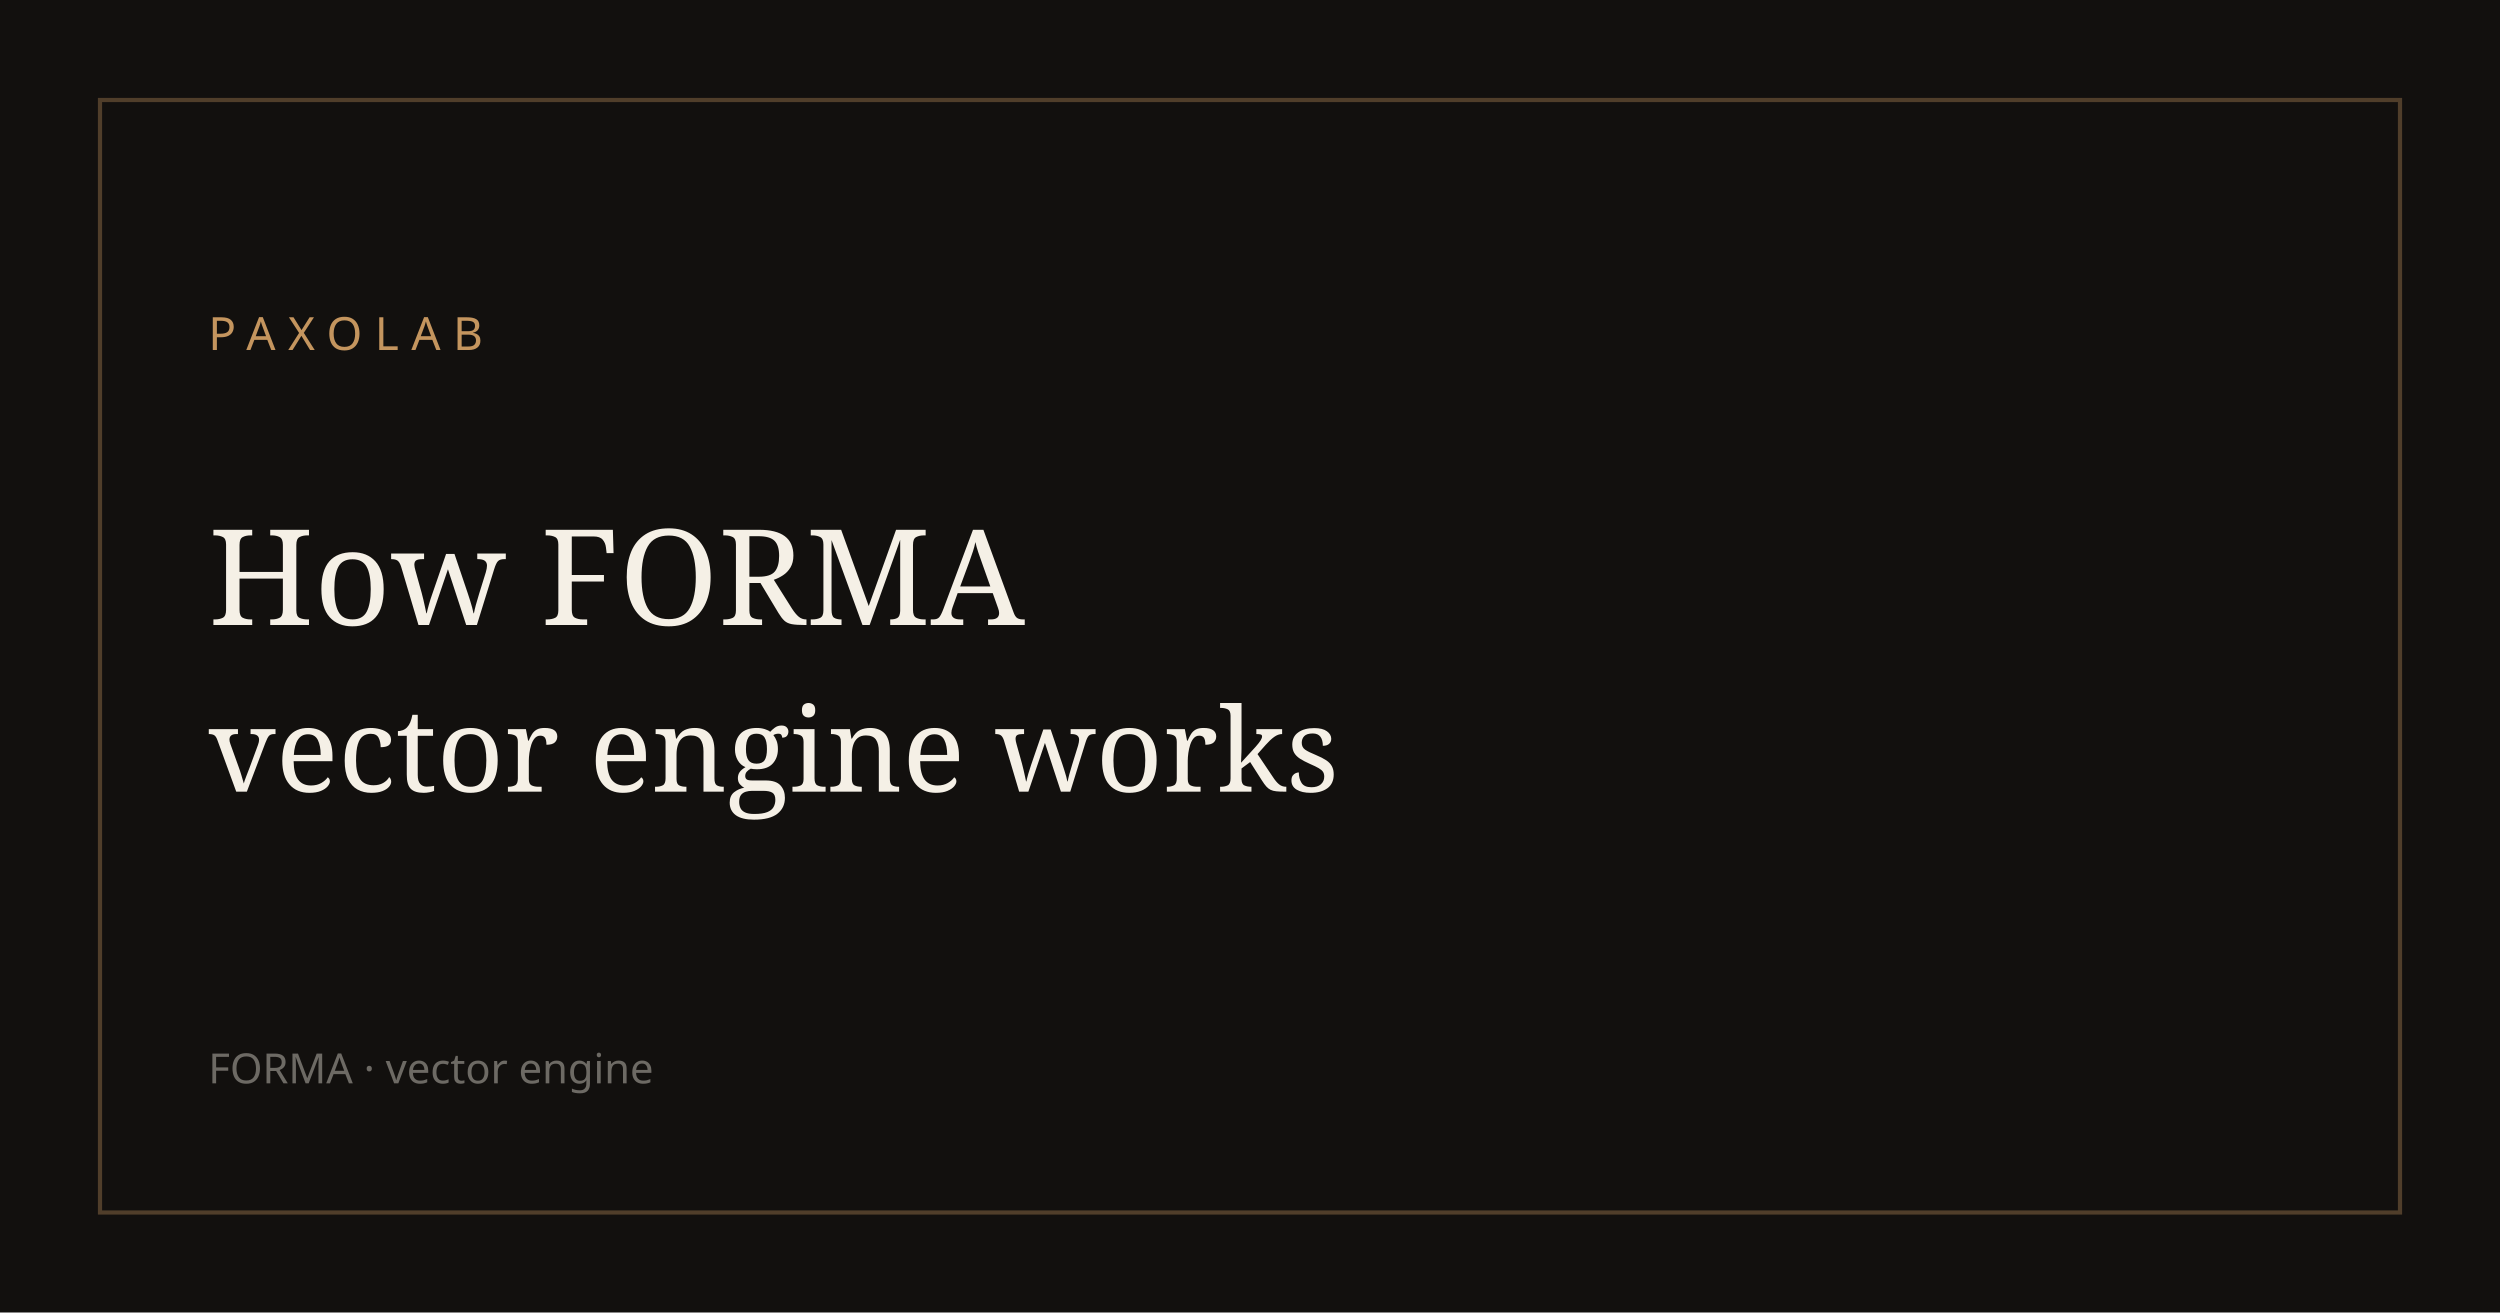
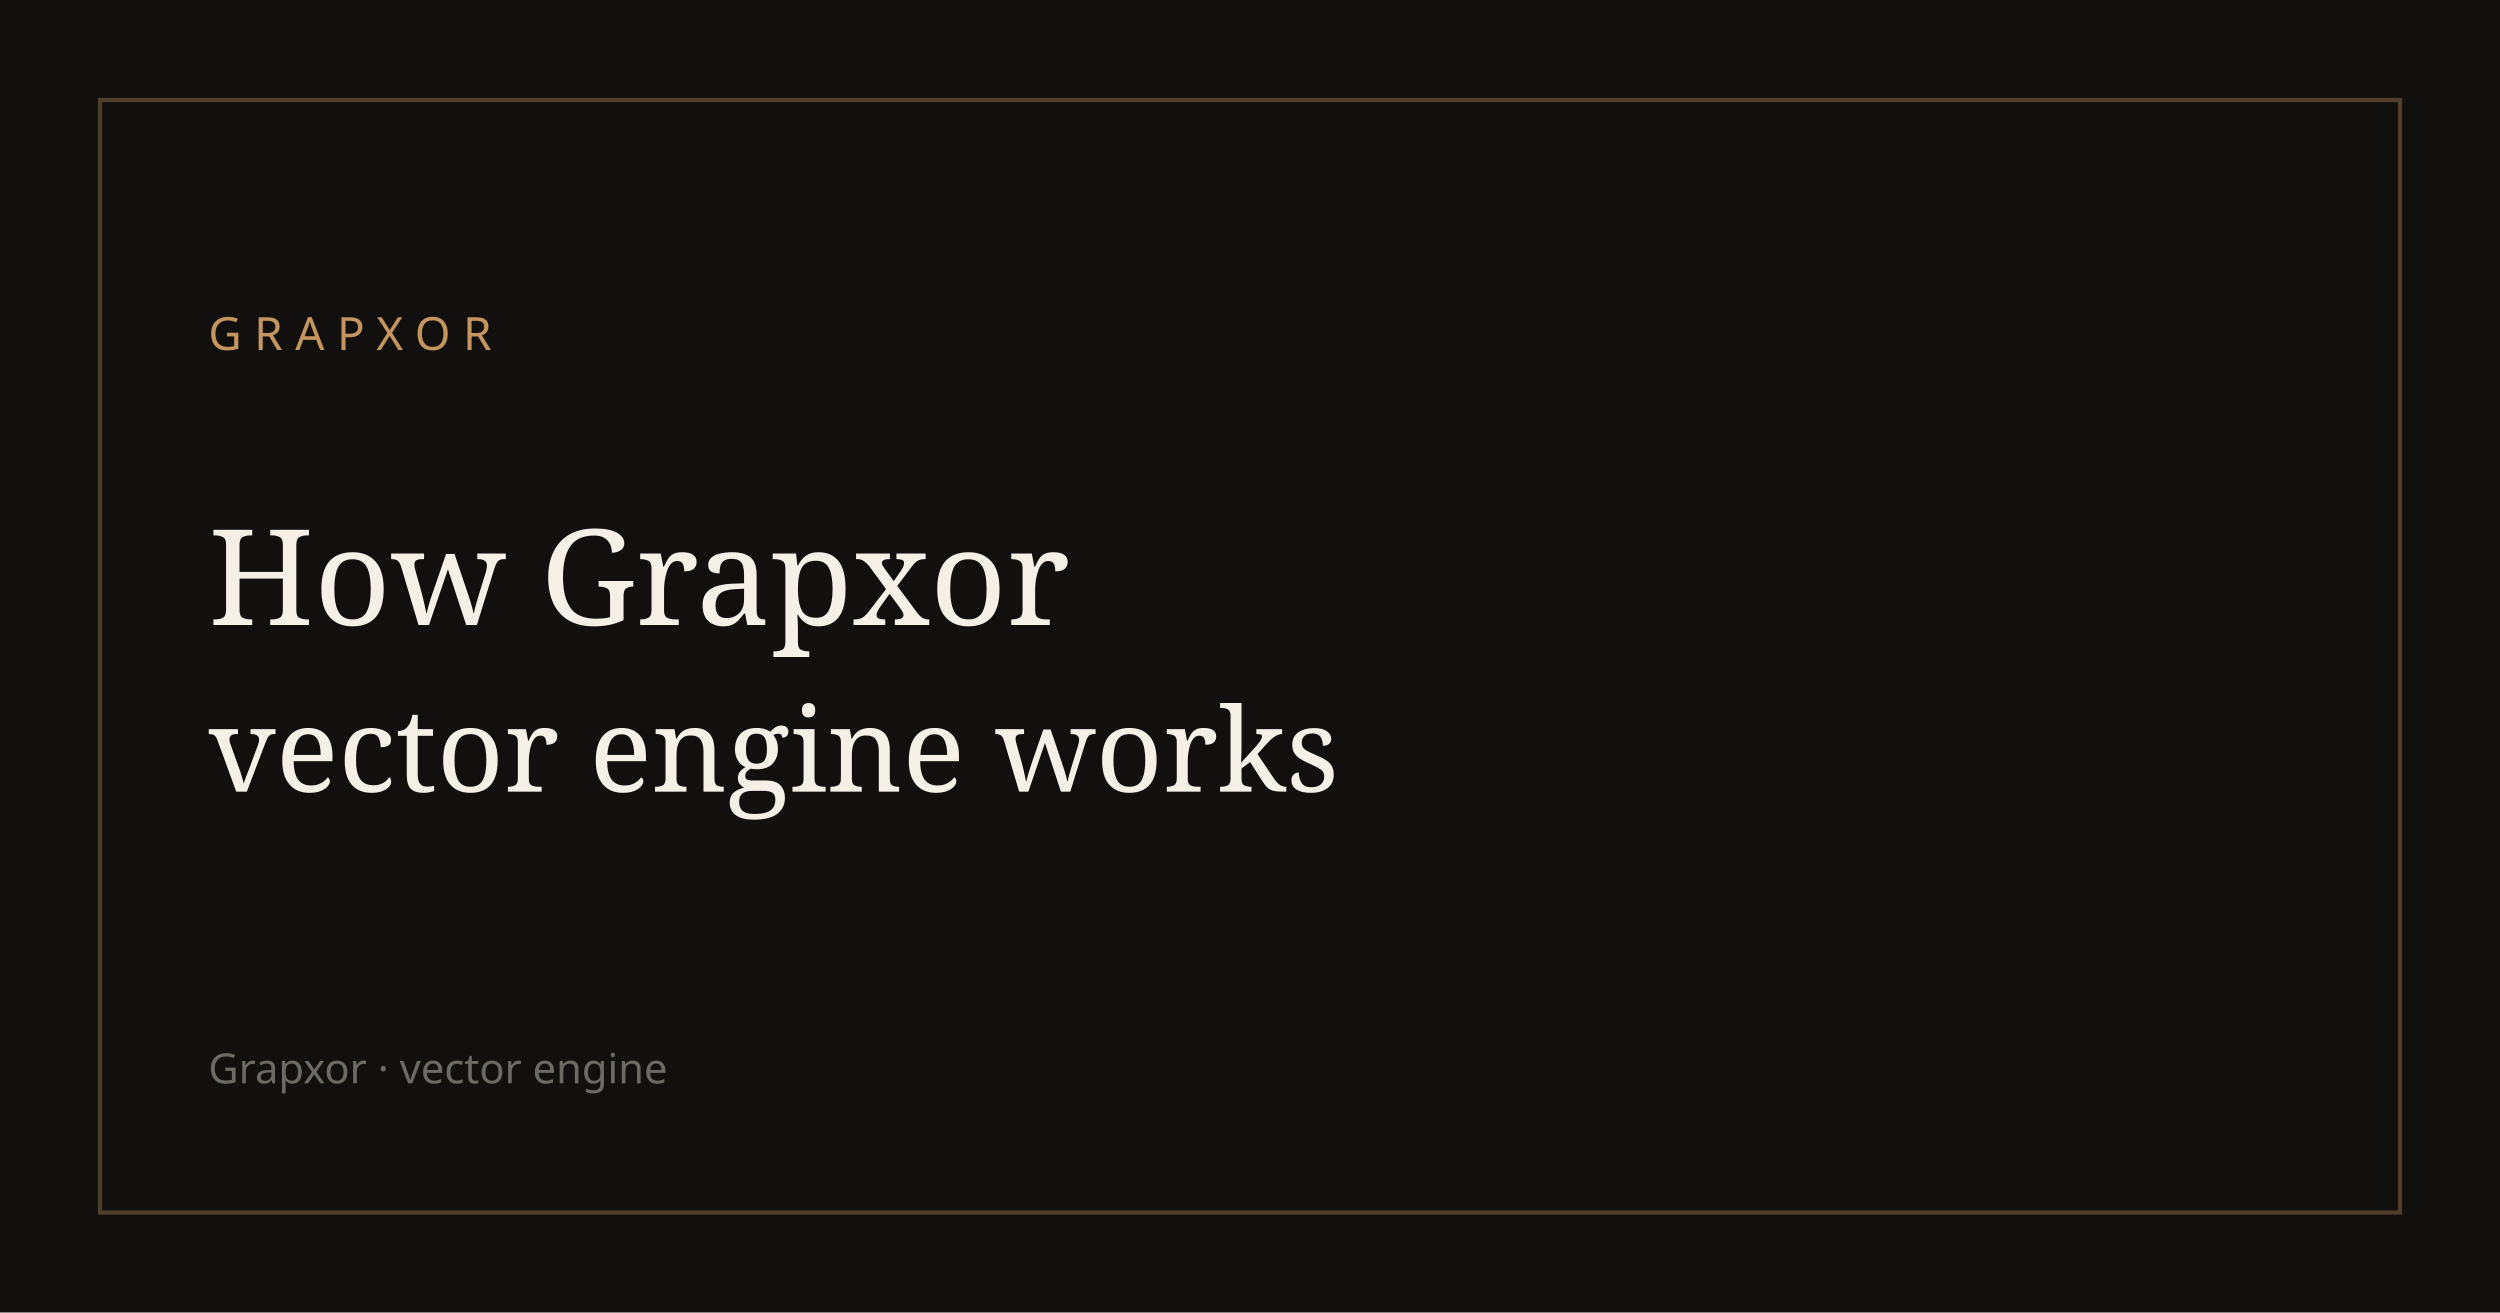
<svg xmlns="http://www.w3.org/2000/svg" width="1200" height="630" viewBox="0 0 1200 630">
  <rect width="1200" height="630" fill="#12100e" />
  <rect x="48" y="48" width="1104" height="534" fill="none" stroke="#c4955e" stroke-opacity="0.35" stroke-width="2" />
-   <text x="100" y="168" fill="#c4955e" font-family="system-ui, sans-serif" font-size="22" letter-spacing="6">PAXOLAB</text>
-   <text x="100" y="300" fill="#f5f0e6" font-family="Georgia, serif" font-size="64">How FORMA</text>
+   <text x="100" y="168" fill="#c4955e" font-family="system-ui, sans-serif" font-size="22" letter-spacing="6">GRAPXOR</text>
+   <text x="100" y="300" fill="#f5f0e6" font-family="Georgia, serif" font-size="64">How Grapxor</text>
  <text x="100" y="380" fill="#f5f0e6" font-family="Georgia, serif" font-size="56">vector engine works</text>
-   <text x="100" y="520" fill="#f5f0e6" fill-opacity="0.4" font-family="system-ui, sans-serif" font-size="20">FORMA · vector engine</text>
+   <text x="100" y="520" fill="#f5f0e6" fill-opacity="0.4" font-family="system-ui, sans-serif" font-size="20">Grapxor · vector engine</text>
</svg>
